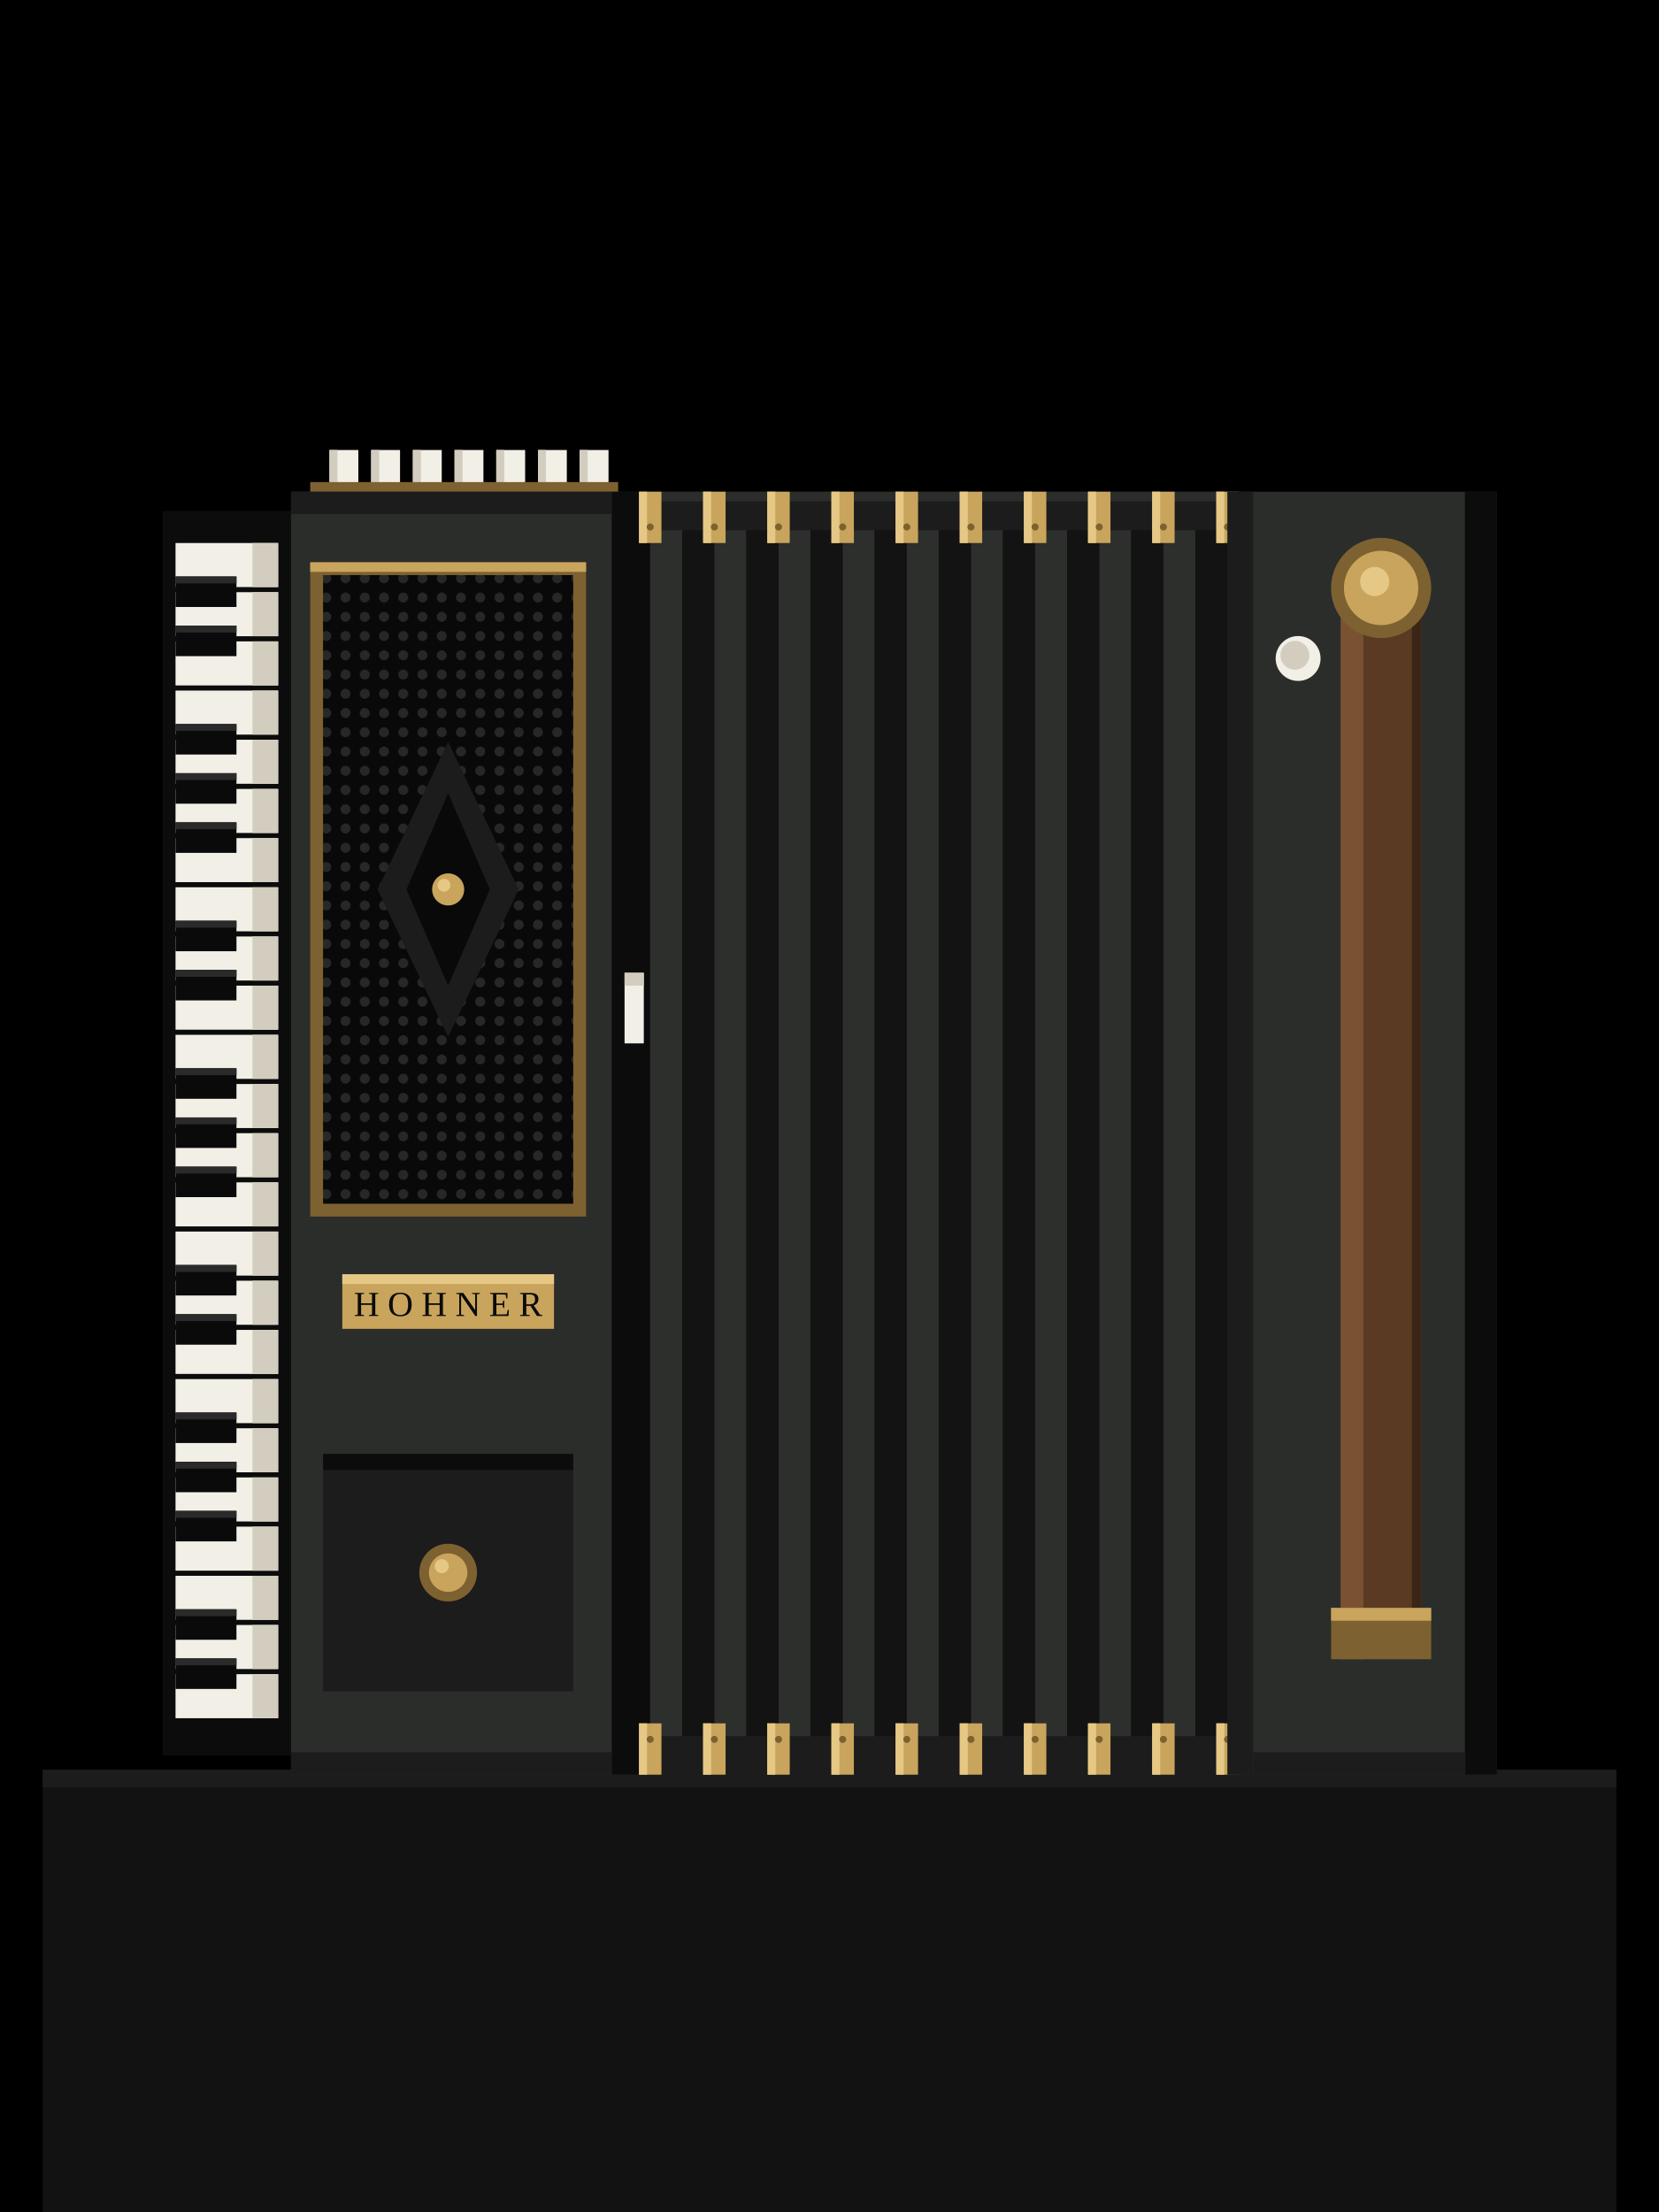
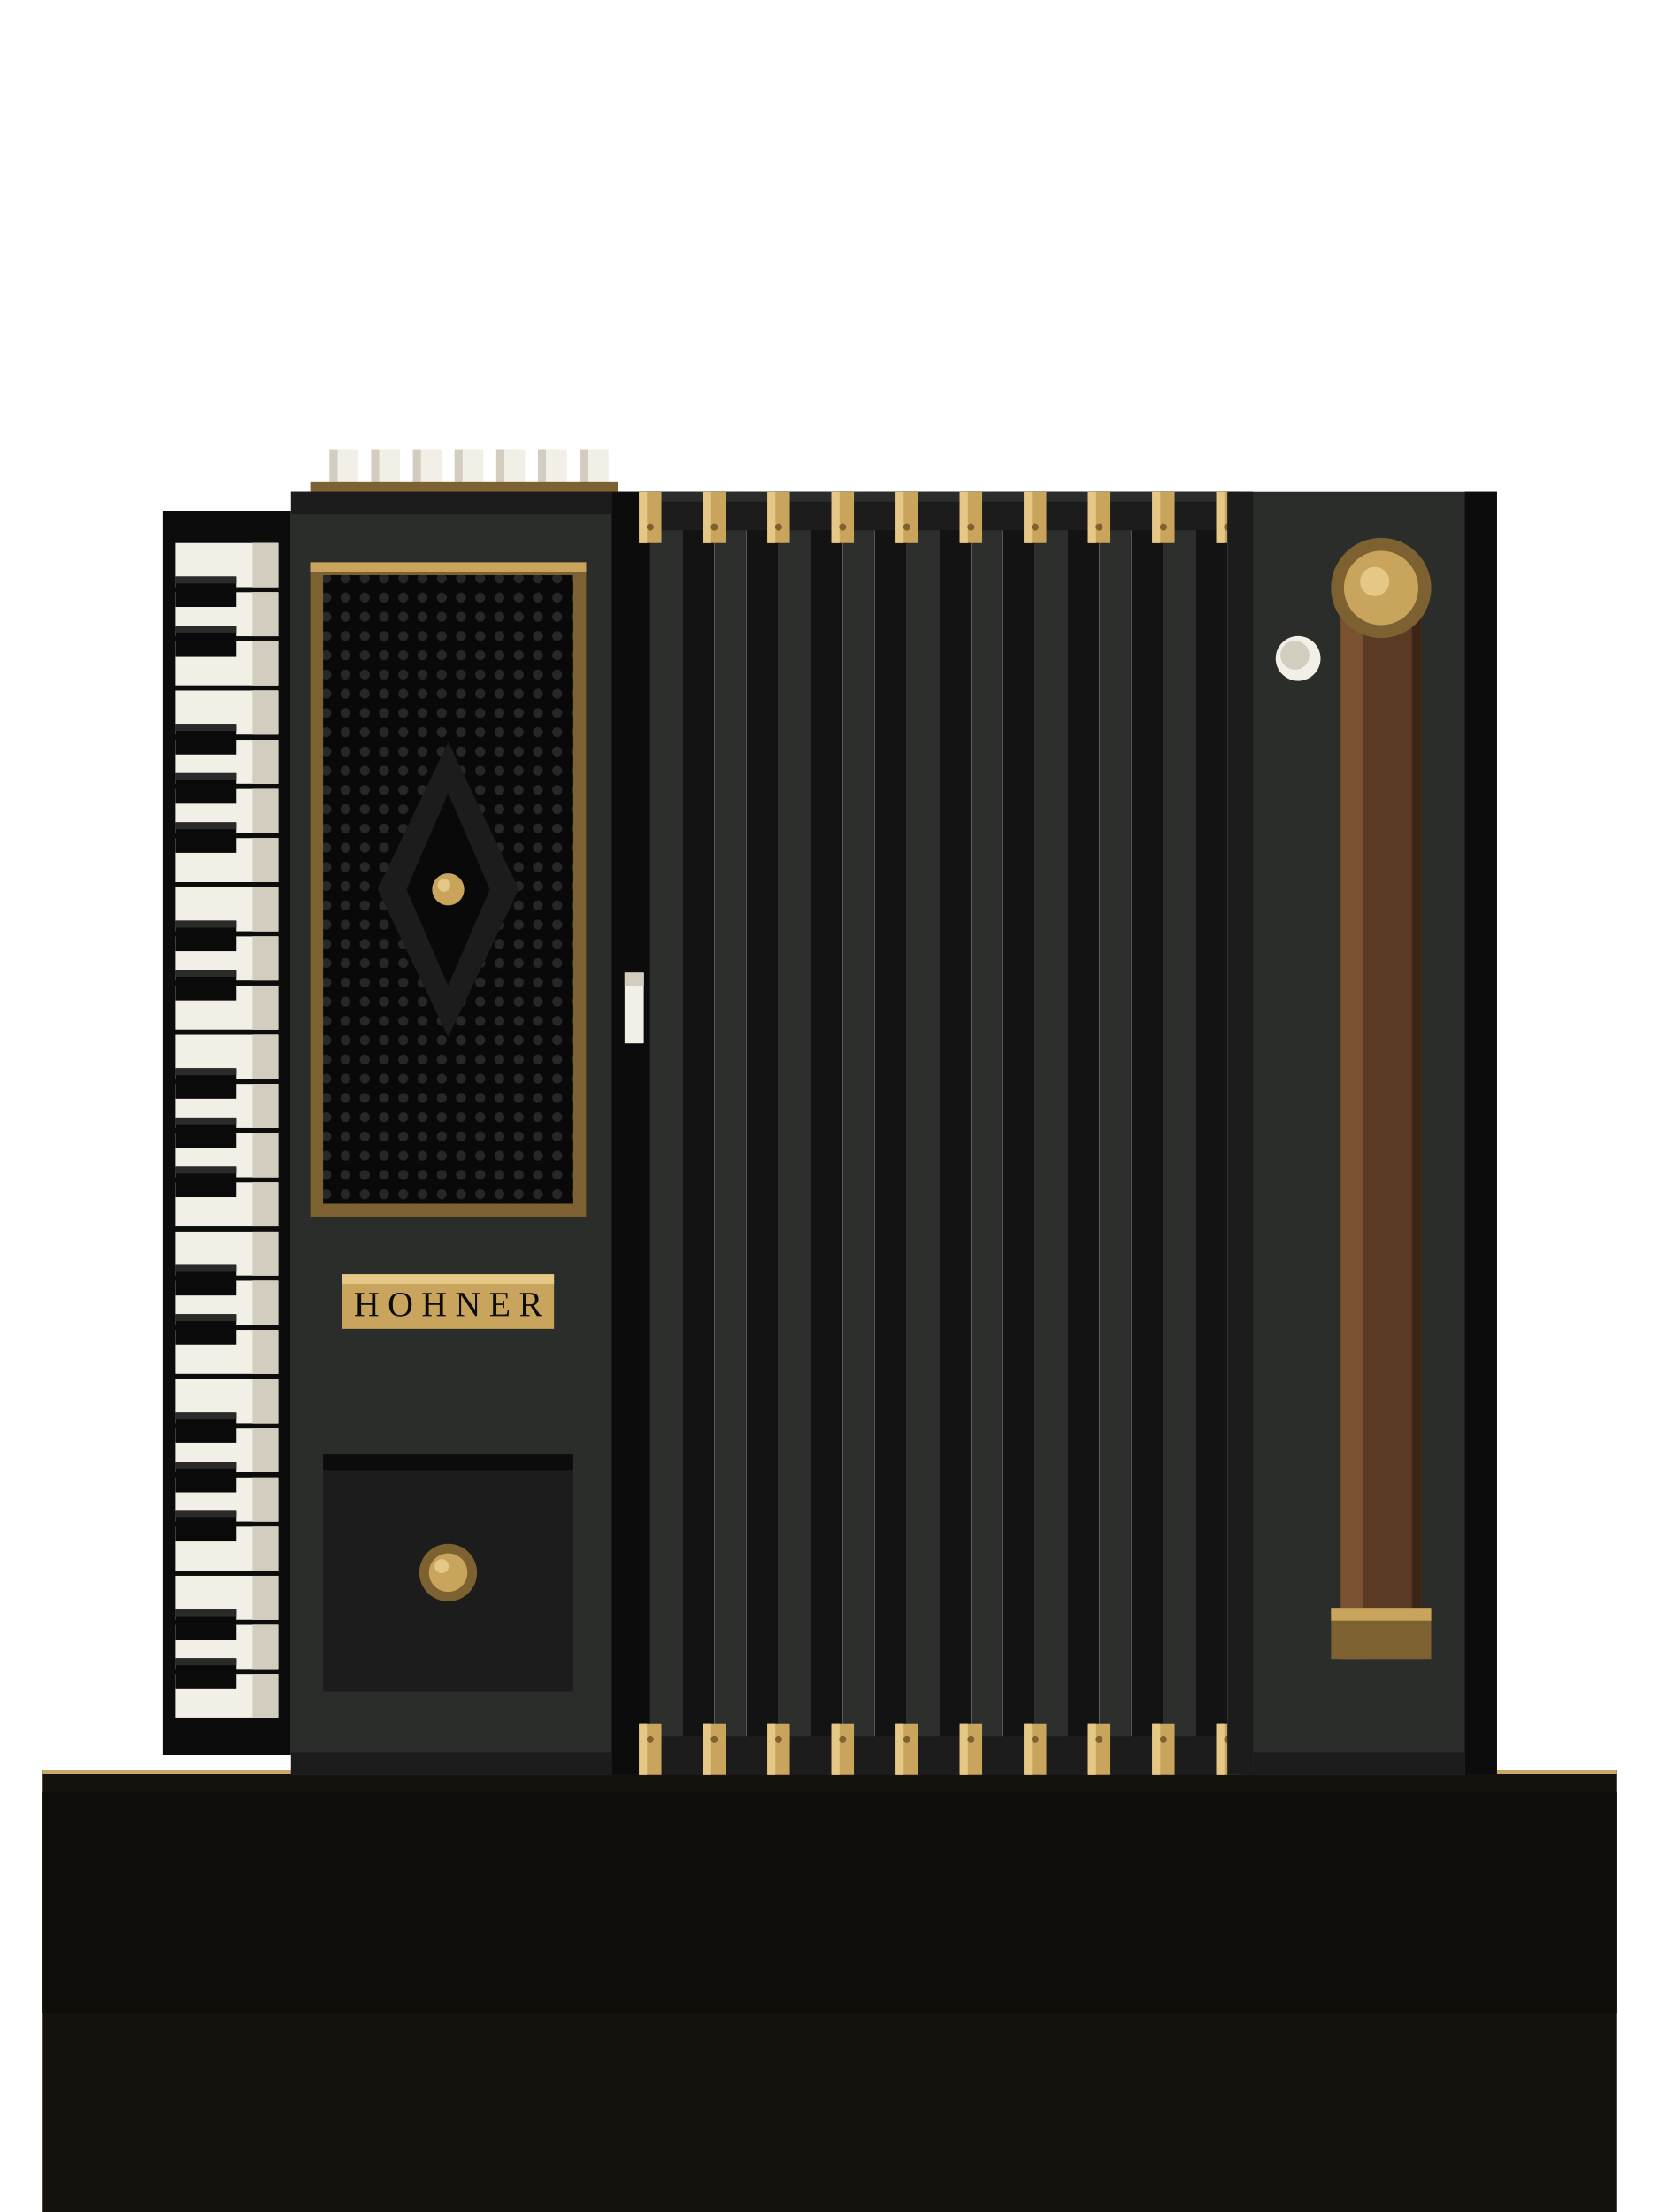
<svg xmlns="http://www.w3.org/2000/svg" viewBox="0 0 750 1000" width="750" height="1000" role="img">
-   <rect x="0" y="0" width="750" height="1000" fill="#000000" />
-   <rect x="19.29" y="800" width="711.42" height="200" fill="#111211" />
-   <rect x="19.29" y="800" width="711.42" height="8" fill="#1b1c1b" />
+   <rect x="19.29" y="800" width="711.42" height="200" fill="#15120e" />
+   <rect x="19.29" y="810" width="711.42" height="100" fill="#100e0b" />
+   <rect x="19.29" y="800" width="711.42" height="2" fill="#c8a96a" />
  <g transform="translate(73.55 222.29) scale(1.45)">
    <defs>
-       <pattern id="a5h" width="6" height="6" patternUnits="userSpaceOnUse">
+       <pattern id="a2h" width="6" height="6" patternUnits="userSpaceOnUse">
        <rect width="6" height="6" fill="#080908" />
        <circle cx="3" cy="3" r="1.55" fill="#262826" />
      </pattern>
    </defs>
    <rect x="52" y="-13" width="9" height="13" fill="#f2efe6" />
    <rect x="52" y="-13" width="2.5" height="13" fill="#d3cdbf" />
    <rect x="65" y="-13" width="9" height="13" fill="#f2efe6" />
    <rect x="65" y="-13" width="2.5" height="13" fill="#d3cdbf" />
    <rect x="78" y="-13" width="9" height="13" fill="#f2efe6" />
    <rect x="78" y="-13" width="2.5" height="13" fill="#d3cdbf" />
    <rect x="91" y="-13" width="9" height="13" fill="#f2efe6" />
    <rect x="91" y="-13" width="2.5" height="13" fill="#d3cdbf" />
    <rect x="104" y="-13" width="9" height="13" fill="#f2efe6" />
    <rect x="104" y="-13" width="2.5" height="13" fill="#d3cdbf" />
    <rect x="117" y="-13" width="9" height="13" fill="#f2efe6" />
    <rect x="117" y="-13" width="2.5" height="13" fill="#d3cdbf" />
    <rect x="130" y="-13" width="9" height="13" fill="#f2efe6" />
    <rect x="130" y="-13" width="2.5" height="13" fill="#d3cdbf" />
    <rect x="46" y="-3" width="96" height="4" fill="#7d6130" />
    <rect x="0" y="6" width="40" height="388" fill="#0b0c0b" />
    <rect x="4" y="16" width="32" height="13.73" fill="#f2efe6" />
    <rect x="28" y="16" width="8" height="13.73" fill="#d3cdbf" />
    <rect x="4" y="31.33" width="32" height="13.73" fill="#f2efe6" />
    <rect x="28" y="31.33" width="8" height="13.73" fill="#d3cdbf" />
    <rect x="4" y="46.67" width="32" height="13.73" fill="#f2efe6" />
    <rect x="28" y="46.67" width="8" height="13.73" fill="#d3cdbf" />
    <rect x="4" y="62" width="32" height="13.73" fill="#f2efe6" />
    <rect x="28" y="62" width="8" height="13.73" fill="#d3cdbf" />
    <rect x="4" y="77.33" width="32" height="13.73" fill="#f2efe6" />
    <rect x="28" y="77.33" width="8" height="13.73" fill="#d3cdbf" />
    <rect x="4" y="92.67" width="32" height="13.73" fill="#f2efe6" />
    <rect x="28" y="92.67" width="8" height="13.73" fill="#d3cdbf" />
    <rect x="4" y="108" width="32" height="13.73" fill="#f2efe6" />
    <rect x="28" y="108" width="8" height="13.73" fill="#d3cdbf" />
    <rect x="4" y="123.33" width="32" height="13.73" fill="#f2efe6" />
    <rect x="28" y="123.33" width="8" height="13.73" fill="#d3cdbf" />
    <rect x="4" y="138.67" width="32" height="13.73" fill="#f2efe6" />
    <rect x="28" y="138.67" width="8" height="13.73" fill="#d3cdbf" />
    <rect x="4" y="154" width="32" height="13.73" fill="#f2efe6" />
    <rect x="28" y="154" width="8" height="13.73" fill="#d3cdbf" />
    <rect x="4" y="169.33" width="32" height="13.73" fill="#f2efe6" />
    <rect x="28" y="169.33" width="8" height="13.73" fill="#d3cdbf" />
    <rect x="4" y="184.67" width="32" height="13.73" fill="#f2efe6" />
    <rect x="28" y="184.67" width="8" height="13.73" fill="#d3cdbf" />
    <rect x="4" y="200" width="32" height="13.73" fill="#f2efe6" />
    <rect x="28" y="200" width="8" height="13.73" fill="#d3cdbf" />
    <rect x="4" y="215.33" width="32" height="13.73" fill="#f2efe6" />
    <rect x="28" y="215.33" width="8" height="13.73" fill="#d3cdbf" />
    <rect x="4" y="230.67" width="32" height="13.73" fill="#f2efe6" />
    <rect x="28" y="230.67" width="8" height="13.73" fill="#d3cdbf" />
    <rect x="4" y="246" width="32" height="13.73" fill="#f2efe6" />
    <rect x="28" y="246" width="8" height="13.73" fill="#d3cdbf" />
    <rect x="4" y="261.33" width="32" height="13.73" fill="#f2efe6" />
    <rect x="28" y="261.33" width="8" height="13.73" fill="#d3cdbf" />
    <rect x="4" y="276.67" width="32" height="13.73" fill="#f2efe6" />
    <rect x="28" y="276.67" width="8" height="13.73" fill="#d3cdbf" />
    <rect x="4" y="292" width="32" height="13.73" fill="#f2efe6" />
    <rect x="28" y="292" width="8" height="13.73" fill="#d3cdbf" />
    <rect x="4" y="307.33" width="32" height="13.73" fill="#f2efe6" />
    <rect x="28" y="307.33" width="8" height="13.73" fill="#d3cdbf" />
    <rect x="4" y="322.67" width="32" height="13.73" fill="#f2efe6" />
    <rect x="28" y="322.67" width="8" height="13.73" fill="#d3cdbf" />
    <rect x="4" y="338" width="32" height="13.73" fill="#f2efe6" />
    <rect x="28" y="338" width="8" height="13.73" fill="#d3cdbf" />
    <rect x="4" y="353.33" width="32" height="13.73" fill="#f2efe6" />
    <rect x="28" y="353.33" width="8" height="13.73" fill="#d3cdbf" />
    <rect x="4" y="368.67" width="32" height="13.73" fill="#f2efe6" />
    <rect x="28" y="368.67" width="8" height="13.73" fill="#d3cdbf" />
    <rect x="4" y="26.43" width="19" height="9.51" fill="#0a0a0a" />
    <rect x="4" y="26.43" width="19" height="2.15" fill="#2a2a2a" />
    <rect x="4" y="41.76" width="19" height="9.51" fill="#0a0a0a" />
    <rect x="4" y="41.76" width="19" height="2.15" fill="#2a2a2a" />
    <rect x="4" y="72.43" width="19" height="9.51" fill="#0a0a0a" />
    <rect x="4" y="72.43" width="19" height="2.15" fill="#2a2a2a" />
    <rect x="4" y="87.76" width="19" height="9.51" fill="#0a0a0a" />
    <rect x="4" y="87.76" width="19" height="2.15" fill="#2a2a2a" />
    <rect x="4" y="103.09" width="19" height="9.51" fill="#0a0a0a" />
    <rect x="4" y="103.09" width="19" height="2.15" fill="#2a2a2a" />
    <rect x="4" y="133.76" width="19" height="9.51" fill="#0a0a0a" />
    <rect x="4" y="133.76" width="19" height="2.15" fill="#2a2a2a" />
    <rect x="4" y="149.09" width="19" height="9.51" fill="#0a0a0a" />
    <rect x="4" y="149.09" width="19" height="2.15" fill="#2a2a2a" />
    <rect x="4" y="179.76" width="19" height="9.51" fill="#0a0a0a" />
    <rect x="4" y="179.76" width="19" height="2.15" fill="#2a2a2a" />
    <rect x="4" y="195.09" width="19" height="9.51" fill="#0a0a0a" />
    <rect x="4" y="195.09" width="19" height="2.15" fill="#2a2a2a" />
    <rect x="4" y="210.43" width="19" height="9.51" fill="#0a0a0a" />
    <rect x="4" y="210.43" width="19" height="2.15" fill="#2a2a2a" />
    <rect x="4" y="241.09" width="19" height="9.51" fill="#0a0a0a" />
    <rect x="4" y="241.09" width="19" height="2.15" fill="#2a2a2a" />
    <rect x="4" y="256.43" width="19" height="9.51" fill="#0a0a0a" />
    <rect x="4" y="256.43" width="19" height="2.15" fill="#2a2a2a" />
    <rect x="4" y="287.09" width="19" height="9.51" fill="#0a0a0a" />
    <rect x="4" y="287.09" width="19" height="2.15" fill="#2a2a2a" />
    <rect x="4" y="302.43" width="19" height="9.51" fill="#0a0a0a" />
    <rect x="4" y="302.43" width="19" height="2.15" fill="#2a2a2a" />
    <rect x="4" y="317.76" width="19" height="9.51" fill="#0a0a0a" />
    <rect x="4" y="317.76" width="19" height="2.15" fill="#2a2a2a" />
    <rect x="4" y="348.43" width="19" height="9.51" fill="#0a0a0a" />
    <rect x="4" y="348.43" width="19" height="2.15" fill="#2a2a2a" />
    <rect x="4" y="363.76" width="19" height="9.51" fill="#0a0a0a" />
    <rect x="4" y="363.76" width="19" height="2.15" fill="#2a2a2a" />
    <rect x="40" y="0" width="112" height="400" fill="#2b2d2b" />
    <rect x="140" y="0" width="12" height="400" fill="#0b0c0b" />
    <rect x="40" y="0" width="100" height="7" fill="#1b1c1b" />
    <rect x="40" y="393" width="100" height="7" fill="#1b1c1b" />
    <rect x="46" y="22" width="86" height="204" fill="#7d6130" />
    <rect x="46" y="22" width="86" height="3" fill="#c9a45c" />
-     <rect x="50" y="26" width="78" height="196" fill="url(#a5h)" />
+     <rect x="50" y="26" width="78" height="196" fill="url(#a2h)" />
    <path d="M89 78 L111 124 L89 170 L67 124 Z" fill="#1b1c1b" />
    <path d="M89 94 L102 124 L89 154 L76 124 Z" fill="#080908" />
    <circle cx="89" cy="124" r="5" fill="#c9a45c" />
    <circle cx="87.7" cy="122.7" r="2" fill="#e6c886" />
    <rect x="56" y="244" width="66" height="17" fill="#c9a45c" />
    <rect x="56" y="244" width="66" height="3" fill="#e6c886" />
    <text x="89" y="257" text-anchor="middle" font-family="Georgia, 'Times New Roman', serif" font-size="11" letter-spacing="2.6" fill="#0b0c0b">HOHNER</text>
    <rect x="50" y="300" width="78" height="74" fill="#1b1c1b" />
    <rect x="50" y="300" width="78" height="5" fill="#0b0c0b" />
    <circle cx="89" cy="337" r="9" fill="#7d6130" />
    <circle cx="89" cy="337" r="6" fill="#c9a45c" />
    <circle cx="87" cy="335" r="2.2" fill="#e6c886" />
    <rect x="144" y="150" width="6" height="22" fill="#f2efe6" />
    <rect x="144" y="150" width="6" height="4" fill="#d3cdbf" />
    <rect x="152" y="10" width="10" height="380" fill="#2c2f2c" />
    <rect x="162" y="10" width="10" height="380" fill="#121312" />
    <rect x="172" y="10" width="10" height="380" fill="#2c2f2c" />
    <rect x="182" y="10" width="10" height="380" fill="#121312" />
    <rect x="192" y="10" width="10" height="380" fill="#2c2f2c" />
    <rect x="202" y="10" width="10" height="380" fill="#121312" />
    <rect x="212" y="10" width="10" height="380" fill="#2c2f2c" />
    <rect x="222" y="10" width="10" height="380" fill="#121312" />
    <rect x="232" y="10" width="10" height="380" fill="#2c2f2c" />
    <rect x="242" y="10" width="10" height="380" fill="#121312" />
    <rect x="252" y="10" width="10" height="380" fill="#2c2f2c" />
    <rect x="262" y="10" width="10" height="380" fill="#121312" />
    <rect x="272" y="10" width="10" height="380" fill="#2c2f2c" />
    <rect x="282" y="10" width="10" height="380" fill="#121312" />
    <rect x="292" y="10" width="10" height="380" fill="#2c2f2c" />
    <rect x="302" y="10" width="10" height="380" fill="#121312" />
    <rect x="312" y="10" width="10" height="380" fill="#2c2f2c" />
    <rect x="322" y="10" width="10" height="380" fill="#121312" />
    <rect x="152" y="0" width="180" height="12" fill="#1b1c1b" />
    <rect x="152" y="388" width="180" height="12" fill="#1b1c1b" />
    <rect x="152" y="0" width="180" height="3" fill="#2b2d2b" />
    <rect x="148.5" y="0" width="7" height="16" fill="#c9a45c" />
    <rect x="148.5" y="0" width="2.5" height="16" fill="#e6c886" />
    <rect x="148.5" y="384" width="7" height="16" fill="#c9a45c" />
    <rect x="148.5" y="384" width="2.5" height="16" fill="#e6c886" />
    <circle cx="152" cy="11" r="1.1" fill="#7d6130" />
    <circle cx="152" cy="389" r="1.1" fill="#7d6130" />
    <rect x="168.5" y="0" width="7" height="16" fill="#c9a45c" />
    <rect x="168.5" y="0" width="2.5" height="16" fill="#e6c886" />
    <rect x="168.5" y="384" width="7" height="16" fill="#c9a45c" />
    <rect x="168.5" y="384" width="2.5" height="16" fill="#e6c886" />
    <circle cx="172" cy="11" r="1.1" fill="#7d6130" />
    <circle cx="172" cy="389" r="1.1" fill="#7d6130" />
    <rect x="188.5" y="0" width="7" height="16" fill="#c9a45c" />
    <rect x="188.5" y="0" width="2.5" height="16" fill="#e6c886" />
    <rect x="188.5" y="384" width="7" height="16" fill="#c9a45c" />
    <rect x="188.5" y="384" width="2.5" height="16" fill="#e6c886" />
    <circle cx="192" cy="11" r="1.1" fill="#7d6130" />
    <circle cx="192" cy="389" r="1.1" fill="#7d6130" />
    <rect x="208.5" y="0" width="7" height="16" fill="#c9a45c" />
    <rect x="208.5" y="0" width="2.5" height="16" fill="#e6c886" />
    <rect x="208.5" y="384" width="7" height="16" fill="#c9a45c" />
    <rect x="208.5" y="384" width="2.5" height="16" fill="#e6c886" />
    <circle cx="212" cy="11" r="1.1" fill="#7d6130" />
    <circle cx="212" cy="389" r="1.1" fill="#7d6130" />
    <rect x="228.5" y="0" width="7" height="16" fill="#c9a45c" />
    <rect x="228.5" y="0" width="2.5" height="16" fill="#e6c886" />
    <rect x="228.5" y="384" width="7" height="16" fill="#c9a45c" />
    <rect x="228.5" y="384" width="2.5" height="16" fill="#e6c886" />
    <circle cx="232" cy="11" r="1.1" fill="#7d6130" />
    <circle cx="232" cy="389" r="1.1" fill="#7d6130" />
    <rect x="248.5" y="0" width="7" height="16" fill="#c9a45c" />
    <rect x="248.5" y="0" width="2.5" height="16" fill="#e6c886" />
    <rect x="248.5" y="384" width="7" height="16" fill="#c9a45c" />
    <rect x="248.5" y="384" width="2.5" height="16" fill="#e6c886" />
    <circle cx="252" cy="11" r="1.1" fill="#7d6130" />
    <circle cx="252" cy="389" r="1.1" fill="#7d6130" />
    <rect x="268.5" y="0" width="7" height="16" fill="#c9a45c" />
    <rect x="268.5" y="0" width="2.5" height="16" fill="#e6c886" />
    <rect x="268.5" y="384" width="7" height="16" fill="#c9a45c" />
    <rect x="268.5" y="384" width="2.5" height="16" fill="#e6c886" />
    <circle cx="272" cy="11" r="1.1" fill="#7d6130" />
    <circle cx="272" cy="389" r="1.1" fill="#7d6130" />
    <rect x="288.5" y="0" width="7" height="16" fill="#c9a45c" />
    <rect x="288.5" y="0" width="2.5" height="16" fill="#e6c886" />
    <rect x="288.5" y="384" width="7" height="16" fill="#c9a45c" />
    <rect x="288.5" y="384" width="2.5" height="16" fill="#e6c886" />
    <circle cx="292" cy="11" r="1.1" fill="#7d6130" />
    <circle cx="292" cy="389" r="1.1" fill="#7d6130" />
    <rect x="308.5" y="0" width="7" height="16" fill="#c9a45c" />
    <rect x="308.5" y="0" width="2.5" height="16" fill="#e6c886" />
    <rect x="308.5" y="384" width="7" height="16" fill="#c9a45c" />
    <rect x="308.5" y="384" width="2.5" height="16" fill="#e6c886" />
    <circle cx="312" cy="11" r="1.1" fill="#7d6130" />
    <circle cx="312" cy="389" r="1.1" fill="#7d6130" />
    <rect x="328.5" y="0" width="7" height="16" fill="#c9a45c" />
    <rect x="328.5" y="0" width="2.5" height="16" fill="#e6c886" />
    <rect x="328.5" y="384" width="7" height="16" fill="#c9a45c" />
    <rect x="328.5" y="384" width="2.5" height="16" fill="#e6c886" />
    <circle cx="332" cy="11" r="1.1" fill="#7d6130" />
    <circle cx="332" cy="389" r="1.1" fill="#7d6130" />
    <rect x="332" y="0" width="84" height="400" fill="#2b2d2b" />
    <rect x="332" y="0" width="8" height="400" fill="#1b1c1b" />
    <rect x="406" y="0" width="10" height="400" fill="#0b0c0b" />
    <rect x="340" y="393" width="66" height="7" fill="#1b1c1b" />
    <circle cx="354" cy="52" r="7" fill="#f2efe6" />
    <circle cx="353" cy="51" r="4.5" fill="#d3cdbf" />
    <rect x="367.28" y="34" width="25.2" height="330" fill="#5a3a22" />
    <rect x="367.28" y="34" width="7.06" height="330" fill="#7a5232" />
    <rect x="389.48" y="34" width="3" height="330" fill="#3a2516" />
    <circle cx="379.88" cy="30" r="15.62" fill="#7d6130" />
    <circle cx="379.88" cy="30" r="11.59" fill="#c9a45c" />
    <circle cx="377.88" cy="28" r="4.54" fill="#e6c886" />
    <rect x="364.28" y="348" width="31.2" height="16" fill="#7d6130" />
    <rect x="364.28" y="348" width="31.2" height="4" fill="#c9a45c" />
  </g>
</svg>
